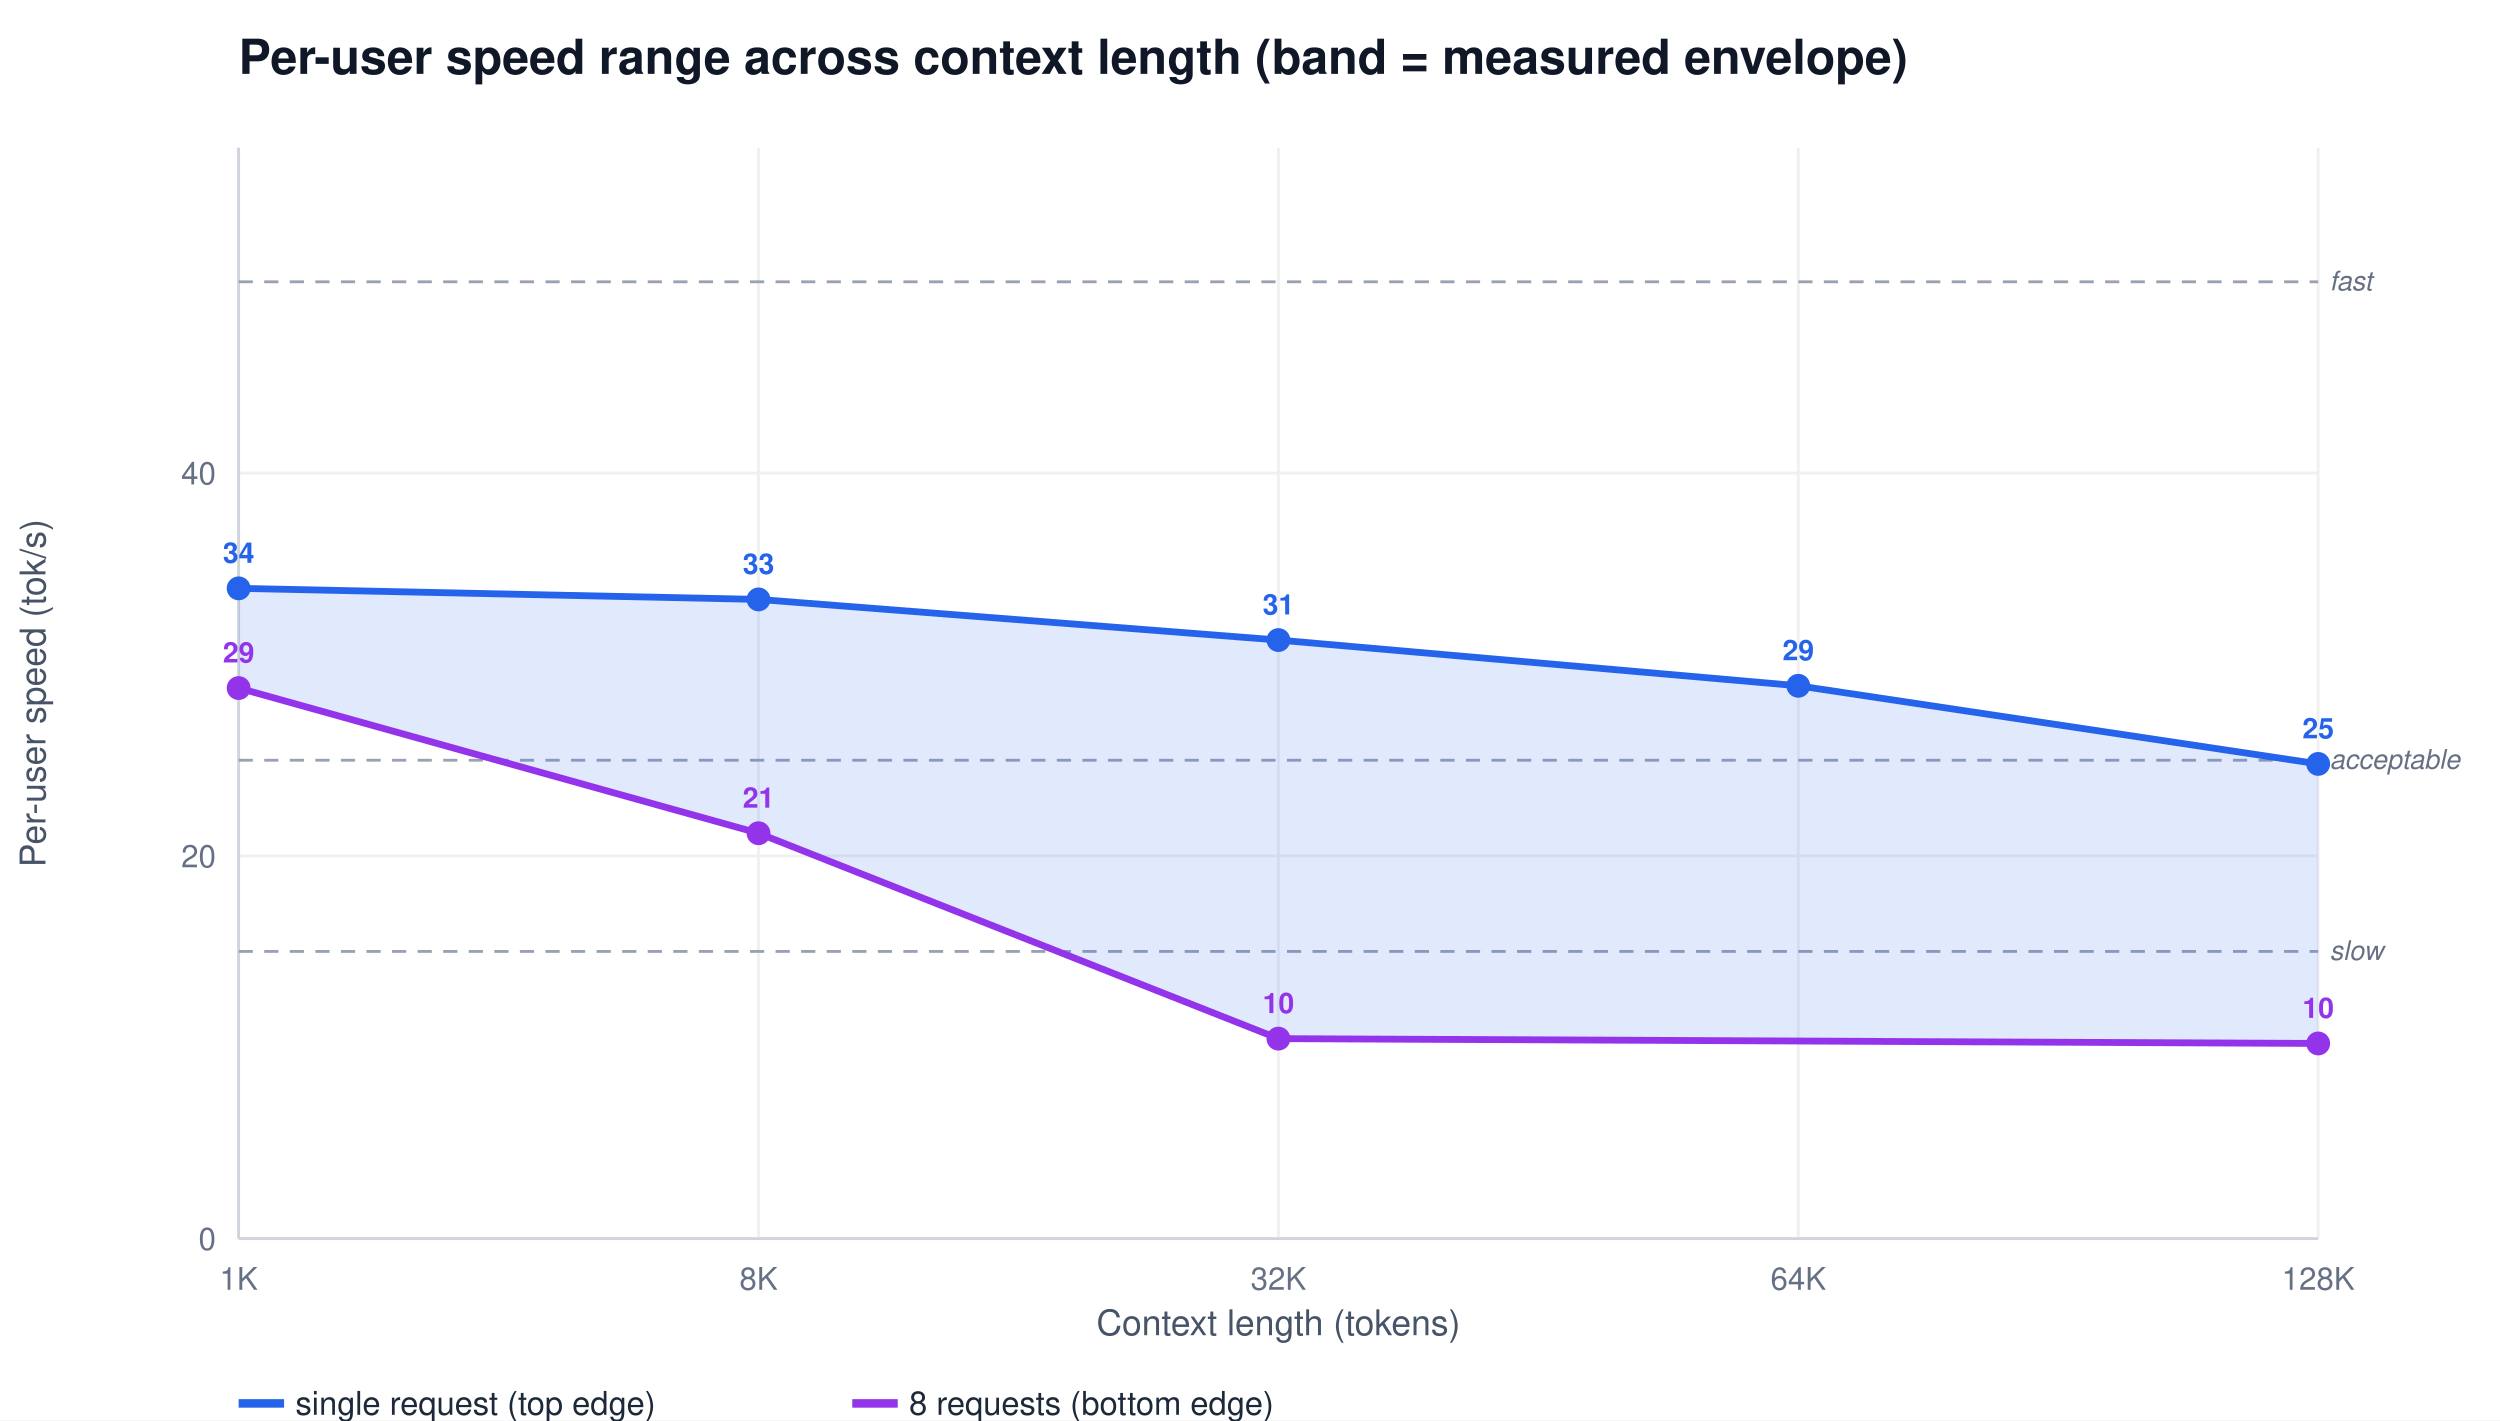
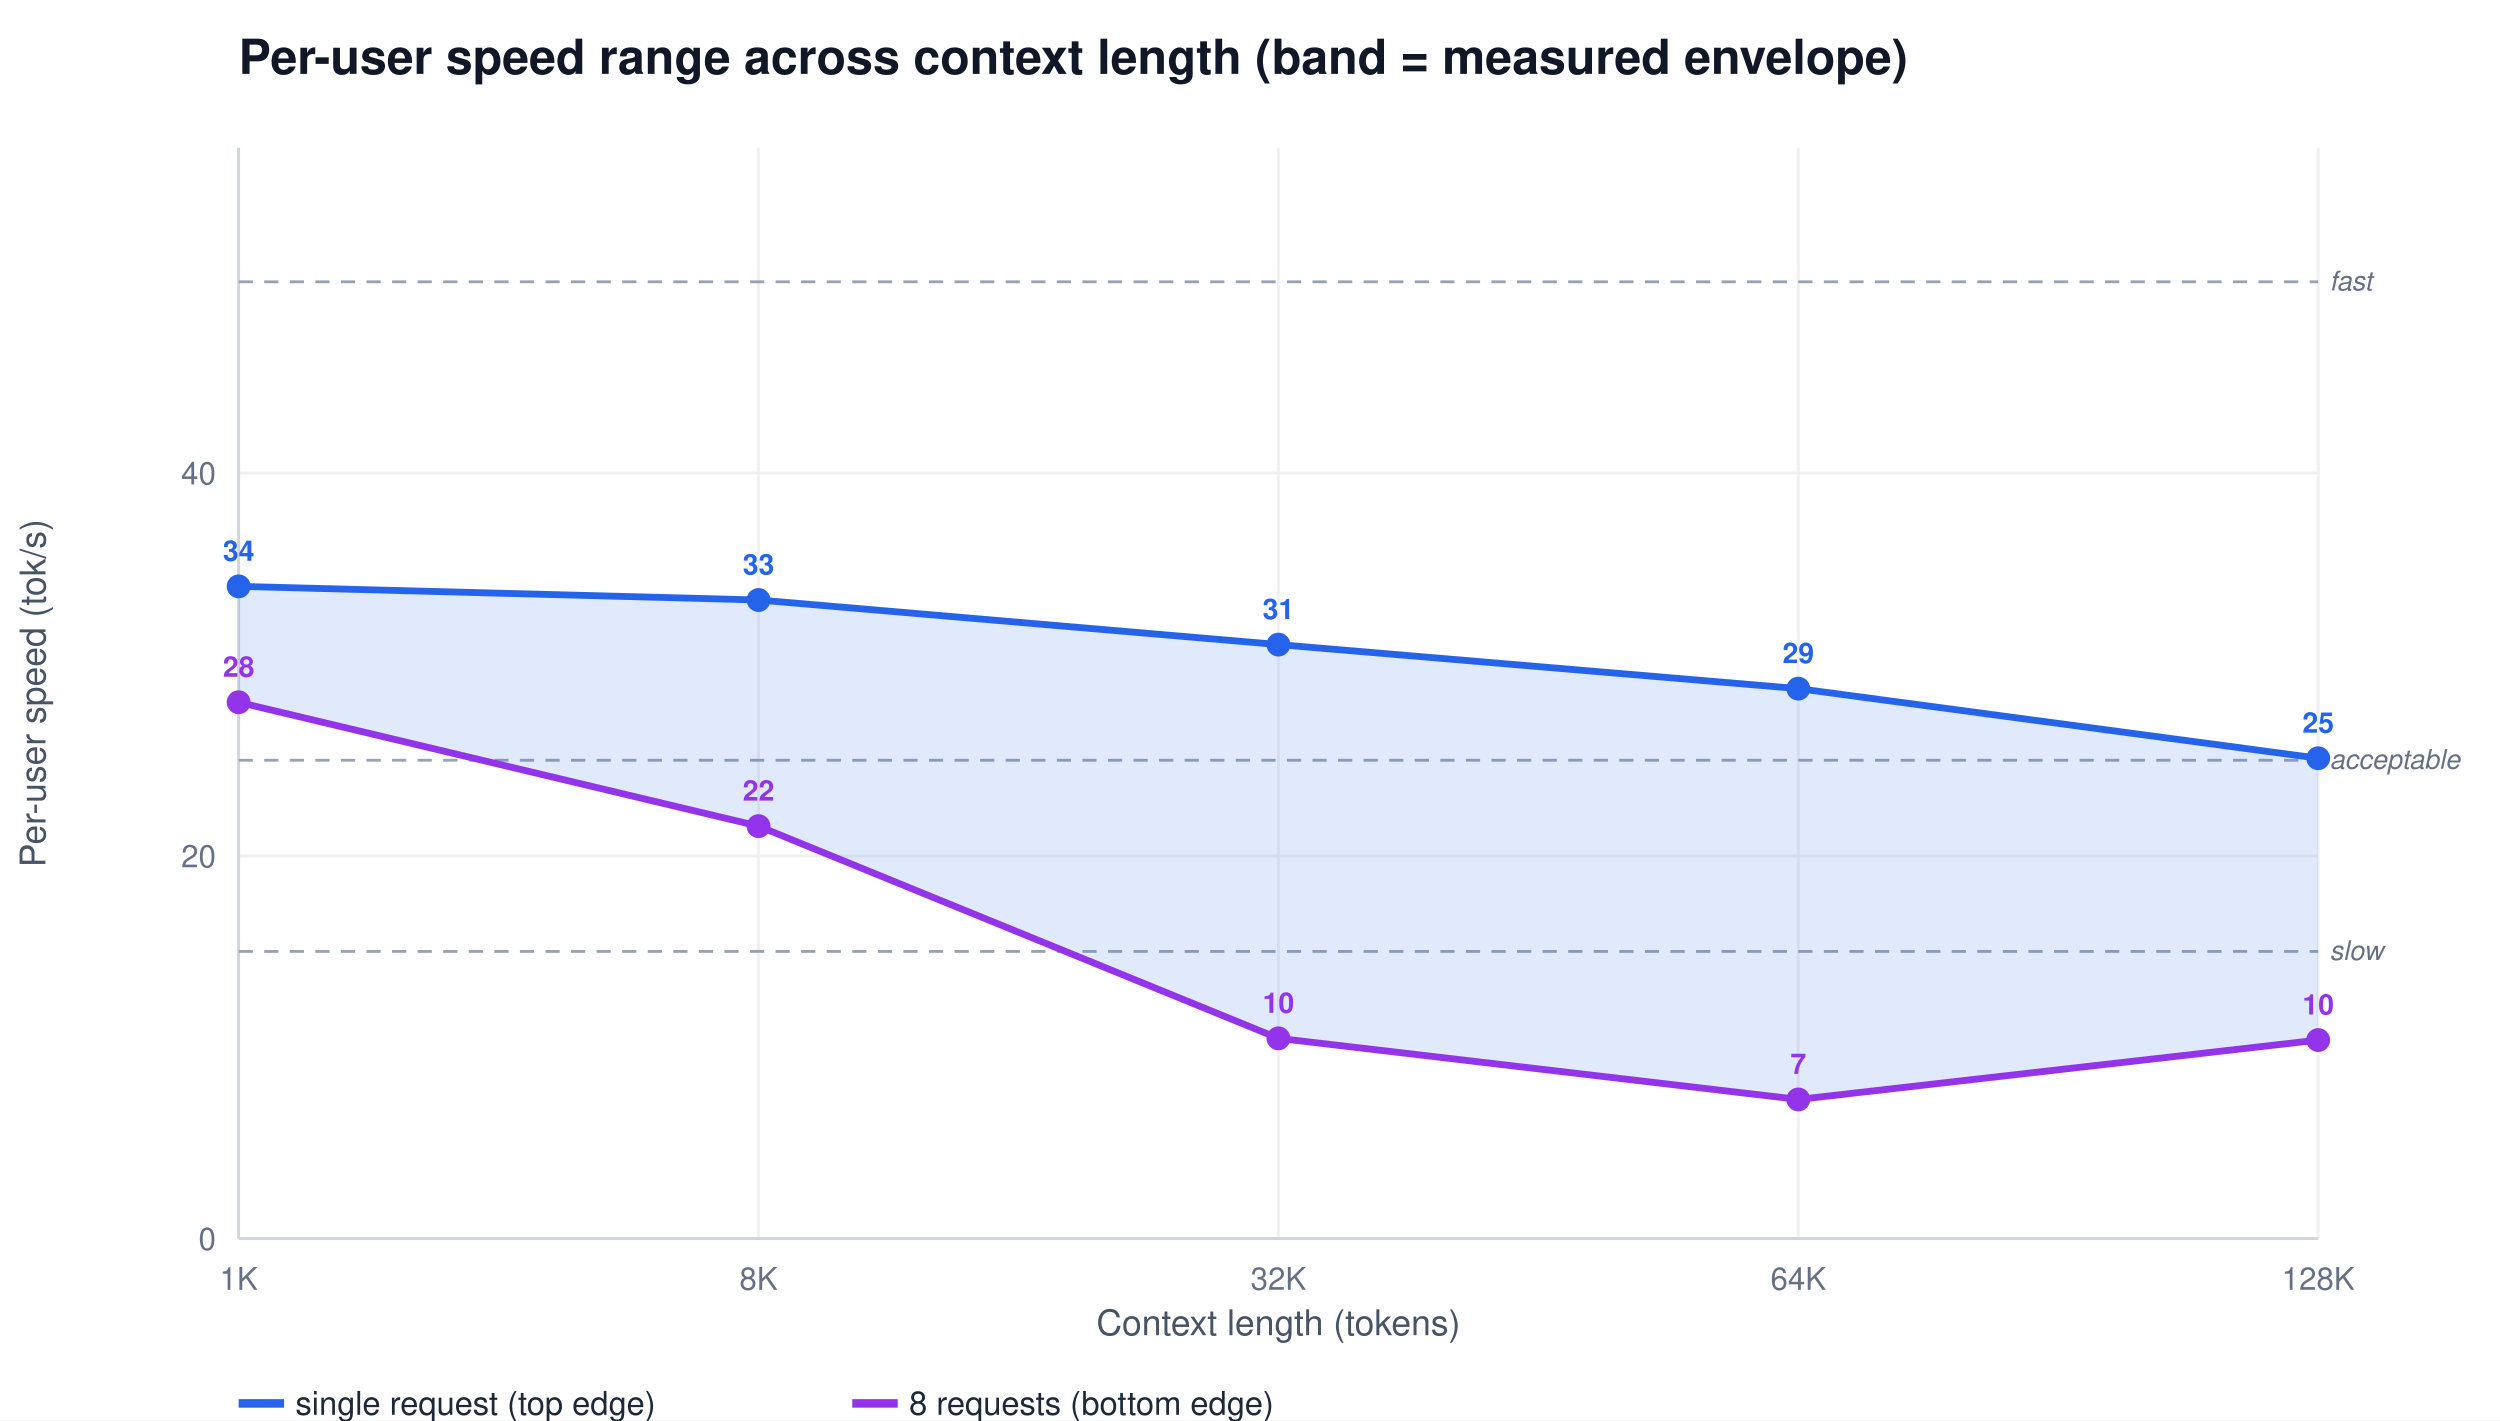
<svg xmlns="http://www.w3.org/2000/svg" width="880" height="500" viewBox="0 0 880 500" font-family="Segoe UI, Helvetica, Arial, sans-serif">
  <rect width="880" height="500" fill="#ffffff" />
  <text x="84" y="26" font-size="17" font-weight="600" fill="#101828">Per-user speed range across context length (band = measured envelope)</text>
  <line x1="84" y1="436.0" x2="816" y2="436.0" stroke="#f0f0f0" stroke-width="1" />
  <text x="76" y="440.0" font-size="11" fill="#667085" text-anchor="end">0</text>
  <line x1="84" y1="301.3" x2="816" y2="301.3" stroke="#f0f0f0" stroke-width="1" />
  <text x="76" y="305.3" font-size="11" fill="#667085" text-anchor="end">20</text>
  <line x1="84" y1="166.5" x2="816" y2="166.5" stroke="#f0f0f0" stroke-width="1" />
  <text x="76" y="170.5" font-size="11" fill="#667085" text-anchor="end">40</text>
  <line x1="84.0" y1="52" x2="84.0" y2="436" stroke="#f0f0f0" stroke-width="1" />
  <text x="84.0" y="454" font-size="11" fill="#667085" text-anchor="middle">1K</text>
  <line x1="267.0" y1="52" x2="267.0" y2="436" stroke="#f0f0f0" stroke-width="1" />
  <text x="267.0" y="454" font-size="11" fill="#667085" text-anchor="middle">8K</text>
  <line x1="450.0" y1="52" x2="450.0" y2="436" stroke="#f0f0f0" stroke-width="1" />
  <text x="450.0" y="454" font-size="11" fill="#667085" text-anchor="middle">32K</text>
  <line x1="633.0" y1="52" x2="633.0" y2="436" stroke="#f0f0f0" stroke-width="1" />
  <text x="633.0" y="454" font-size="11" fill="#667085" text-anchor="middle">64K</text>
  <line x1="816.0" y1="52" x2="816.0" y2="436" stroke="#f0f0f0" stroke-width="1" />
  <text x="816.0" y="454" font-size="11" fill="#667085" text-anchor="middle">128K</text>
  <line x1="84" y1="436" x2="816" y2="436" stroke="#d0d5dd" stroke-width="1" />
  <line x1="84" y1="52" x2="84" y2="436" stroke="#d0d5dd" stroke-width="1" />
  <line x1="84" y1="334.9" x2="816" y2="334.9" stroke="#98a2b3" stroke-width="1" stroke-dasharray="5 4" />
  <text x="820" y="337.9" font-size="9.5" fill="#667085" font-style="italic">slow</text>
  <line x1="84" y1="267.6" x2="816" y2="267.6" stroke="#98a2b3" stroke-width="1" stroke-dasharray="5 4" />
  <text x="820" y="270.6" font-size="9.5" fill="#667085" font-style="italic">acceptable</text>
  <line x1="84" y1="99.2" x2="816" y2="99.2" stroke="#98a2b3" stroke-width="1" stroke-dasharray="5 4" />
  <text x="820" y="102.2" font-size="9.5" fill="#667085" font-style="italic">fast</text>
-   <polygon points="84.0,207.1 267.0,211.0 450.0,225.3 633.0,241.4 816.0,268.9 816.0,367.3 450.0,365.6 267.0,293.3 84.0,242.2" fill="#2563eb" fill-opacity="0.14" stroke="none" />
-   <polyline points="84.0,207.1 267.0,211.0 450.0,225.3 633.0,241.4 816.0,268.9" fill="none" stroke="#2563eb" stroke-width="2.4" />
-   <circle cx="84.0" cy="207.1" r="4.2" fill="#2563eb" />
-   <circle cx="267.0" cy="211.0" r="4.2" fill="#2563eb" />
-   <circle cx="450.0" cy="225.3" r="4.2" fill="#2563eb" />
-   <circle cx="633.0" cy="241.4" r="4.2" fill="#2563eb" />
-   <circle cx="816.0" cy="268.9" r="4.2" fill="#2563eb" />
-   <polyline points="84.0,242.2 267.0,293.3 450.0,365.6 816.0,367.3" fill="none" stroke="#9333ea" stroke-width="2.4" />
-   <circle cx="84.0" cy="242.2" r="4.2" fill="#9333ea" />
-   <circle cx="267.0" cy="293.3" r="4.2" fill="#9333ea" />
-   <circle cx="450.0" cy="365.6" r="4.2" fill="#9333ea" />
-   <circle cx="816.0" cy="367.3" r="4.2" fill="#9333ea" />
-   <text x="84.0" y="198.1" font-size="10" fill="#2563eb" text-anchor="middle" font-weight="600">34</text>
-   <text x="84.0" y="233.2" font-size="10" fill="#9333ea" text-anchor="middle" font-weight="600">29</text>
-   <text x="267.0" y="202.0" font-size="10" fill="#2563eb" text-anchor="middle" font-weight="600">33</text>
-   <text x="267.0" y="284.3" font-size="10" fill="#9333ea" text-anchor="middle" font-weight="600">21</text>
-   <text x="450.0" y="216.3" font-size="10" fill="#2563eb" text-anchor="middle" font-weight="600">31</text>
-   <text x="450.0" y="356.6" font-size="10" fill="#9333ea" text-anchor="middle" font-weight="600">10</text>
-   <text x="633.0" y="232.4" font-size="10" fill="#2563eb" text-anchor="middle" font-weight="600">29</text>
-   <text x="816.0" y="259.9" font-size="10" fill="#2563eb" text-anchor="middle" font-weight="600">25</text>
-   <text x="816.0" y="358.3" font-size="10" fill="#9333ea" text-anchor="middle" font-weight="600">10</text>
+   <polygon points="84.0,206.4 267.0,211.2 450.0,226.9 633.0,242.4 816.0,266.9 816.0,366.1 633.0,387.0 450.0,365.5 267.0,290.8 84.0,247.2" fill="#2563eb" fill-opacity="0.14" stroke="none" />
+   <polyline points="84.0,206.4 267.0,211.2 450.0,226.9 633.0,242.4 816.0,266.9" fill="none" stroke="#2563eb" stroke-width="2.4" />
+   <circle cx="84.0" cy="206.4" r="4.2" fill="#2563eb" />
+   <circle cx="267.0" cy="211.2" r="4.2" fill="#2563eb" />
+   <circle cx="450.0" cy="226.9" r="4.2" fill="#2563eb" />
+   <circle cx="633.0" cy="242.4" r="4.2" fill="#2563eb" />
+   <circle cx="816.0" cy="266.9" r="4.2" fill="#2563eb" />
+   <polyline points="84.0,247.2 267.0,290.8 450.0,365.5 633.0,387.0 816.0,366.1" fill="none" stroke="#9333ea" stroke-width="2.4" />
+   <circle cx="84.0" cy="247.2" r="4.2" fill="#9333ea" />
+   <circle cx="267.0" cy="290.8" r="4.2" fill="#9333ea" />
+   <circle cx="450.0" cy="365.5" r="4.2" fill="#9333ea" />
+   <circle cx="633.0" cy="387.0" r="4.2" fill="#9333ea" />
+   <circle cx="816.0" cy="366.1" r="4.2" fill="#9333ea" />
+   <text x="84.0" y="197.4" font-size="10" fill="#2563eb" text-anchor="middle" font-weight="600">34</text>
+   <text x="84.0" y="238.2" font-size="10" fill="#9333ea" text-anchor="middle" font-weight="600">28</text>
+   <text x="267.0" y="202.2" font-size="10" fill="#2563eb" text-anchor="middle" font-weight="600">33</text>
+   <text x="267.0" y="281.8" font-size="10" fill="#9333ea" text-anchor="middle" font-weight="600">22</text>
+   <text x="450.0" y="217.9" font-size="10" fill="#2563eb" text-anchor="middle" font-weight="600">31</text>
+   <text x="450.0" y="356.5" font-size="10" fill="#9333ea" text-anchor="middle" font-weight="600">10</text>
+   <text x="633.0" y="233.4" font-size="10" fill="#2563eb" text-anchor="middle" font-weight="600">29</text>
+   <text x="633.0" y="378.0" font-size="10" fill="#9333ea" text-anchor="middle" font-weight="600">7</text>
+   <text x="816.0" y="257.9" font-size="10" fill="#2563eb" text-anchor="middle" font-weight="600">25</text>
+   <text x="816.0" y="357.1" font-size="10" fill="#9333ea" text-anchor="middle" font-weight="600">10</text>
  <line x1="84" y1="494" x2="100" y2="494" stroke="#2563eb" stroke-width="3" />
  <text x="104" y="498" font-size="11.5" fill="#1d2939">single request (top edge)</text>
  <line x1="300" y1="494" x2="316" y2="494" stroke="#9333ea" stroke-width="3" />
  <text x="320" y="498" font-size="11.5" fill="#1d2939">8 requests (bottom edge)</text>
  <text x="450" y="470" font-size="12.5" fill="#475467" text-anchor="middle">Context length (tokens)</text>
  <text x="16" y="244" font-size="12.5" fill="#475467" text-anchor="middle" transform="rotate(-90 16 244)">Per-user speed (tok/s)</text>
</svg>
